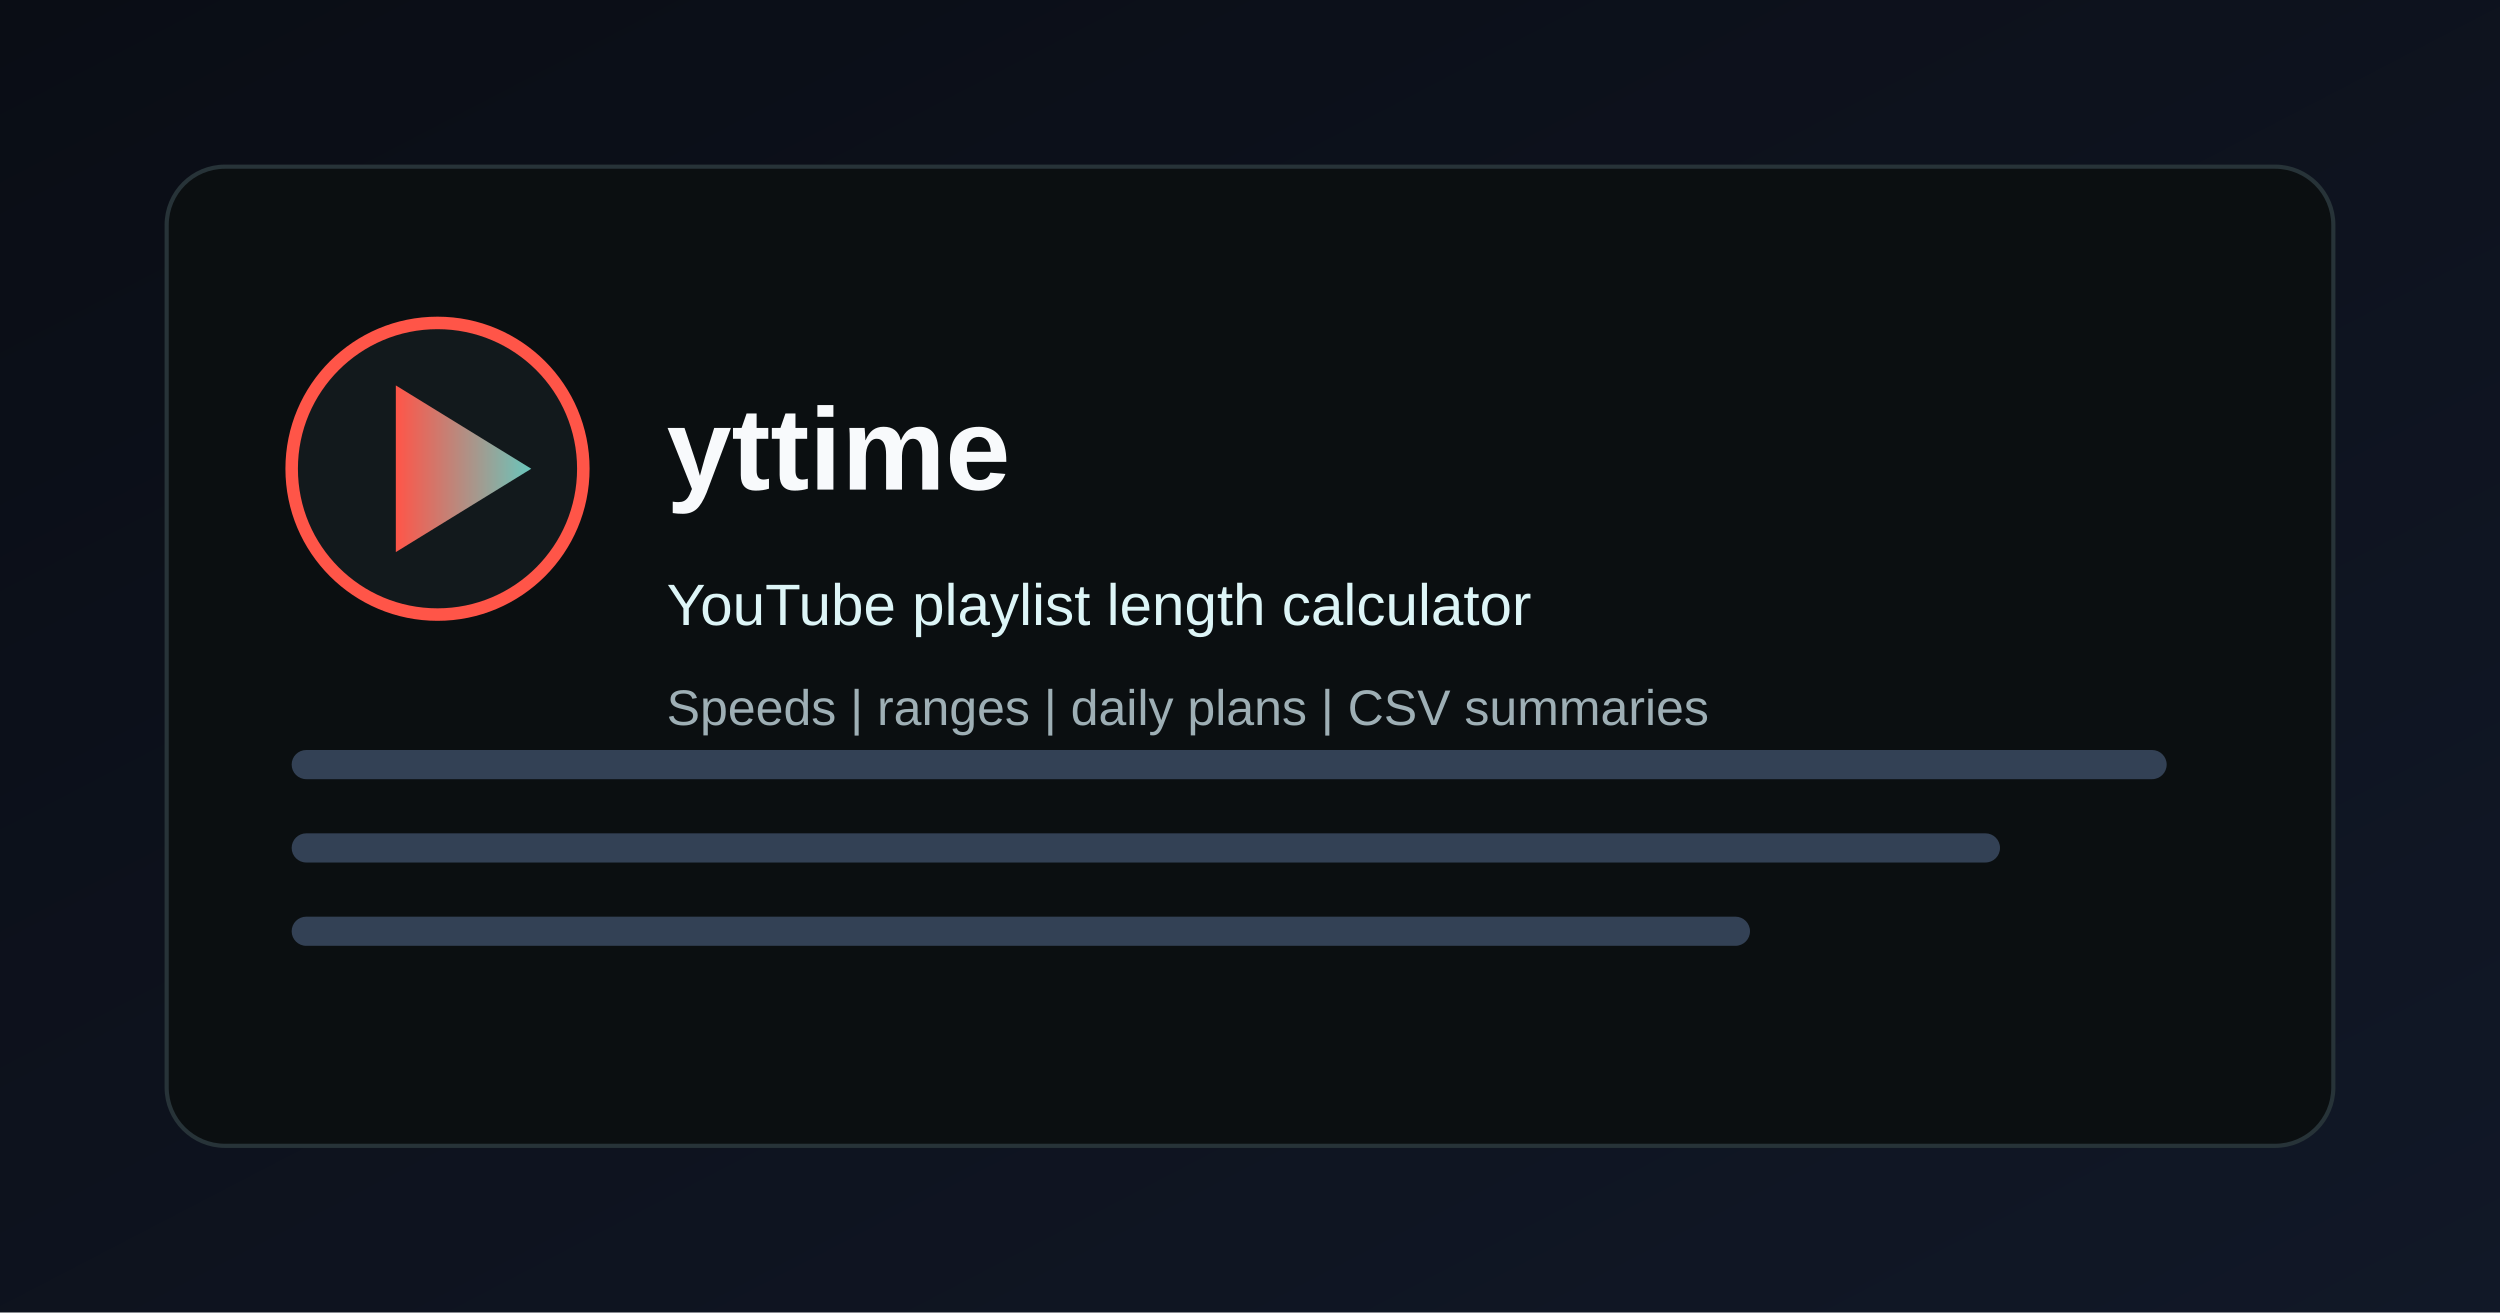
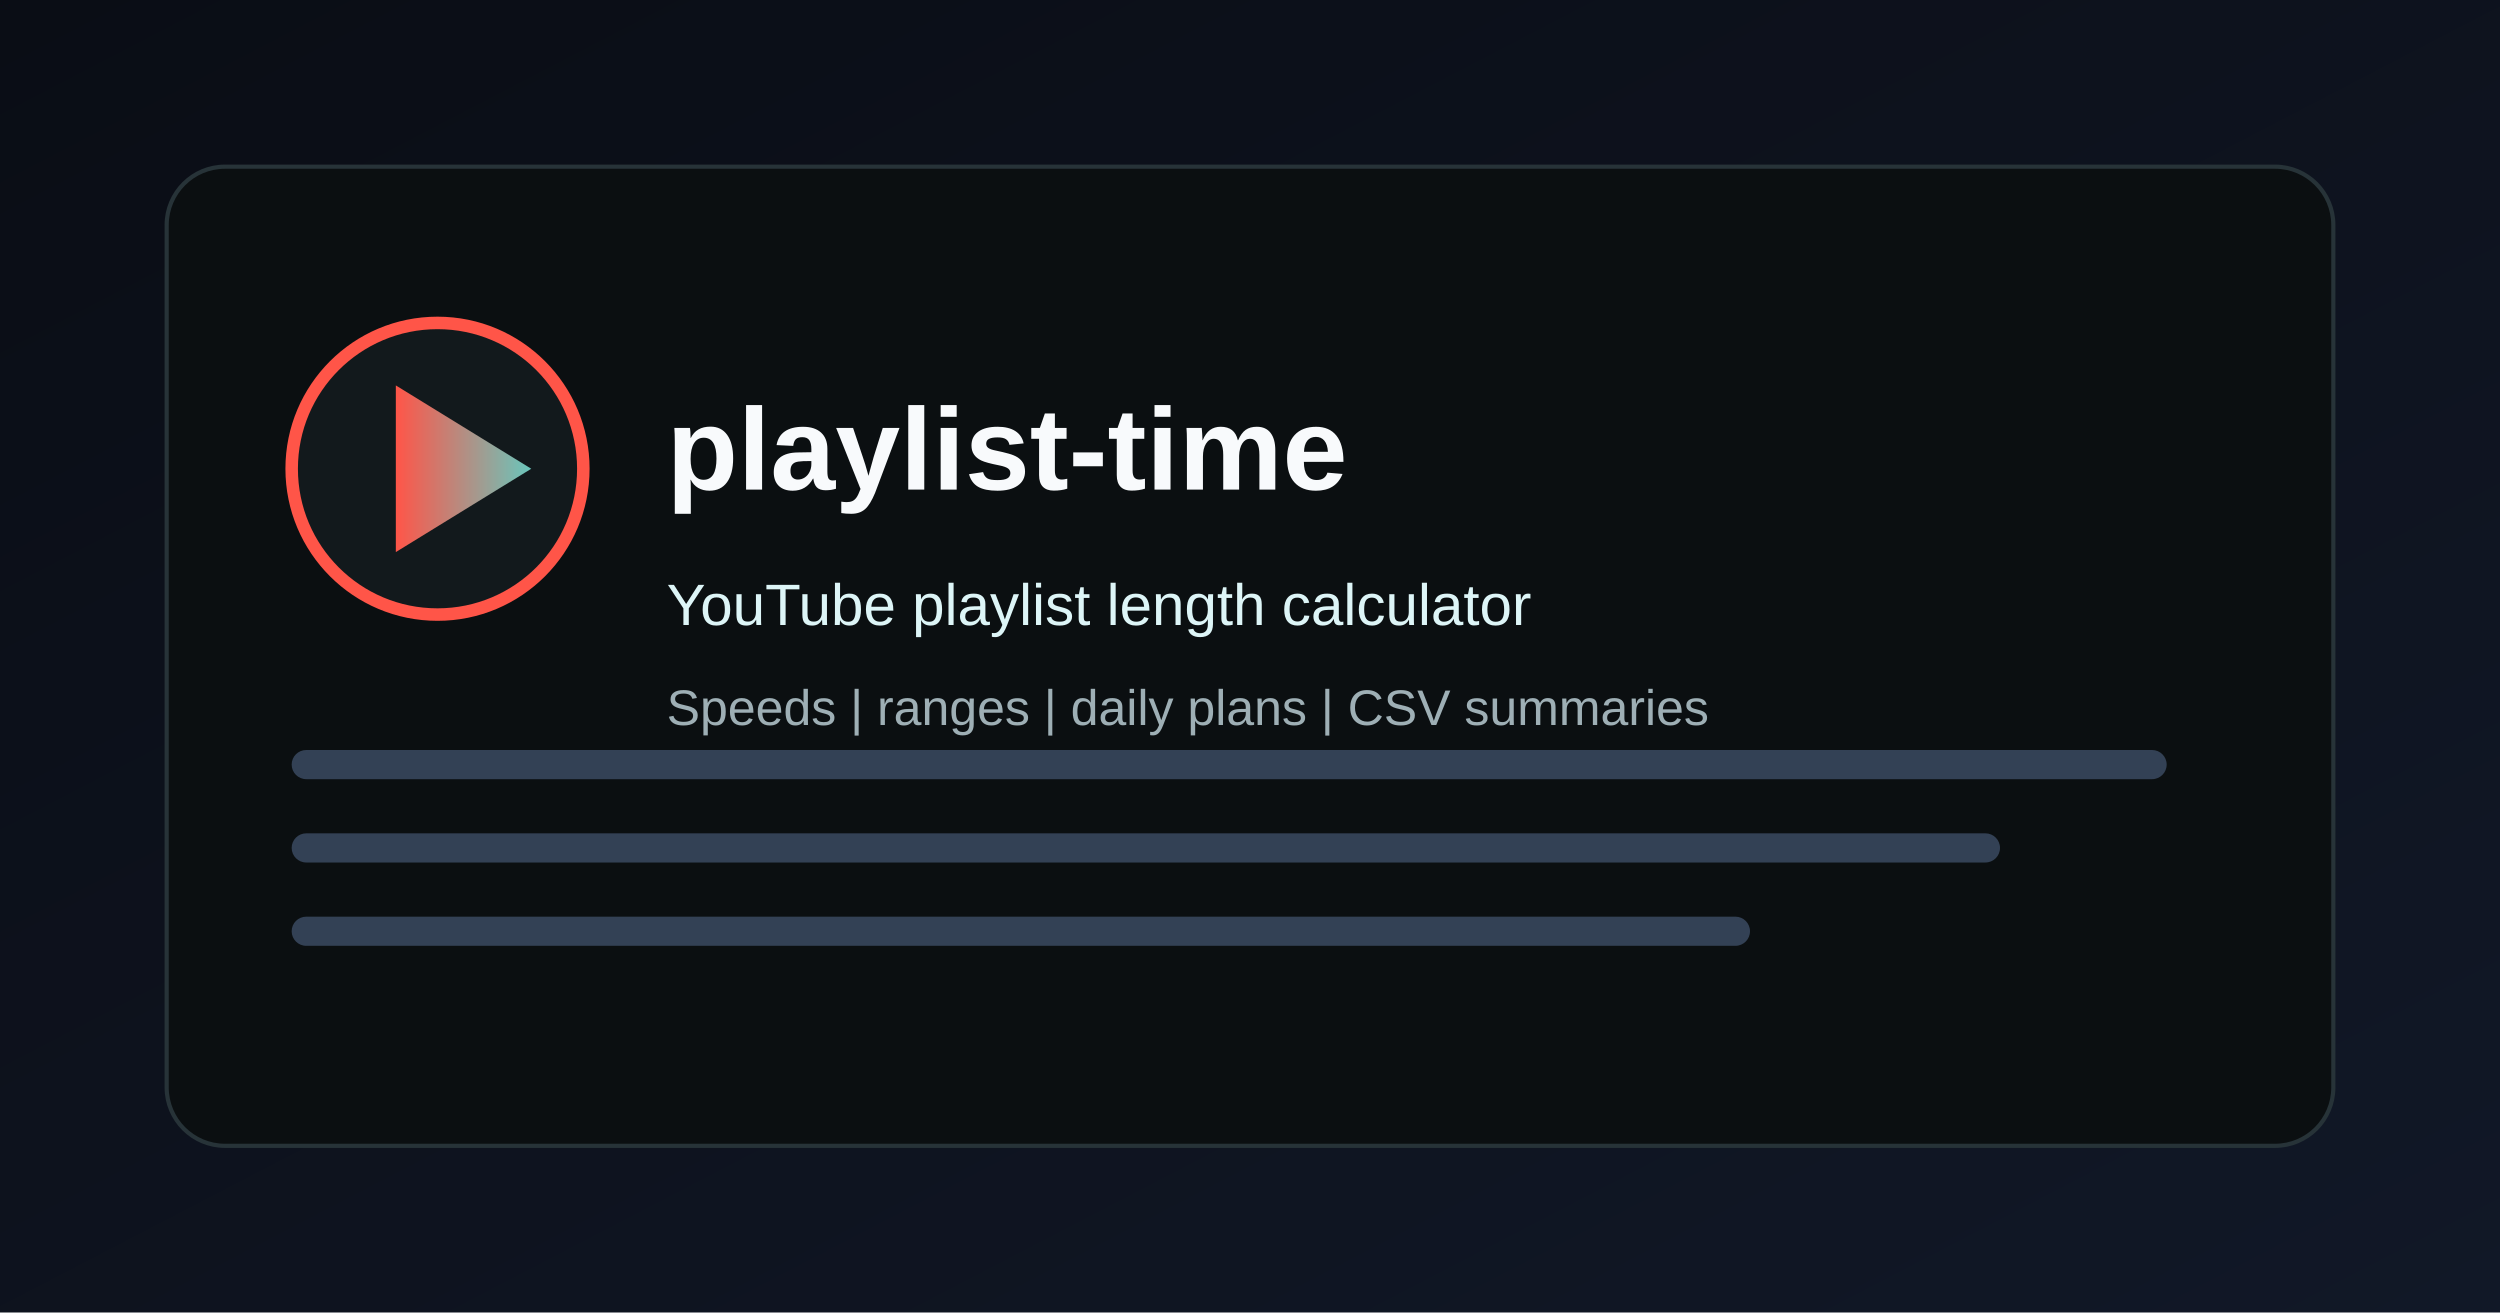
<svg xmlns="http://www.w3.org/2000/svg" width="1200" height="630" viewBox="0 0 1200 630" role="img" aria-labelledby="title desc">
  <defs>
    <linearGradient id="bg" x1="0" y1="0" x2="1" y2="1">
      <stop offset="0%" stop-color="#0A0D15" />
      <stop offset="100%" stop-color="#111827" />
    </linearGradient>
    <linearGradient id="accent" x1="0" y1="0" x2="1" y2="0">
      <stop offset="0%" stop-color="#FF5548" />
      <stop offset="100%" stop-color="#69C6BC" />
    </linearGradient>
  </defs>
  <rect width="1200" height="630" fill="url(#bg)" />
  <rect x="80" y="80" width="1040" height="470" rx="28" fill="#0B0F11" stroke="#273338" stroke-width="2" />
  <circle cx="210" cy="225" r="70" fill="#12191C" stroke="#FF5548" stroke-width="6" />
  <path d="M190 185L255 225L190 265Z" fill="url(#accent)" />
  <text x="320" y="235" fill="#F8FAFC" font-family="Spline Sans, Arial, sans-serif" font-size="56" font-weight="700">
-     yttime
+     playlist-time
  </text>
  <text x="320" y="300" fill="#DDF5F7" font-family="Spline Sans, Arial, sans-serif" font-size="28" font-weight="400">
    YouTube playlist length calculator
  </text>
  <text x="320" y="348" fill="#9EAFB5" font-family="Spline Sans, Arial, sans-serif" font-size="24" font-weight="500">
    Speeds | ranges | daily plans | CSV summaries
  </text>
  <g fill="#334155">
    <rect x="140" y="360" width="900" height="14" rx="7" />
    <rect x="140" y="400" width="820" height="14" rx="7" />
    <rect x="140" y="440" width="700" height="14" rx="7" />
  </g>
</svg>
